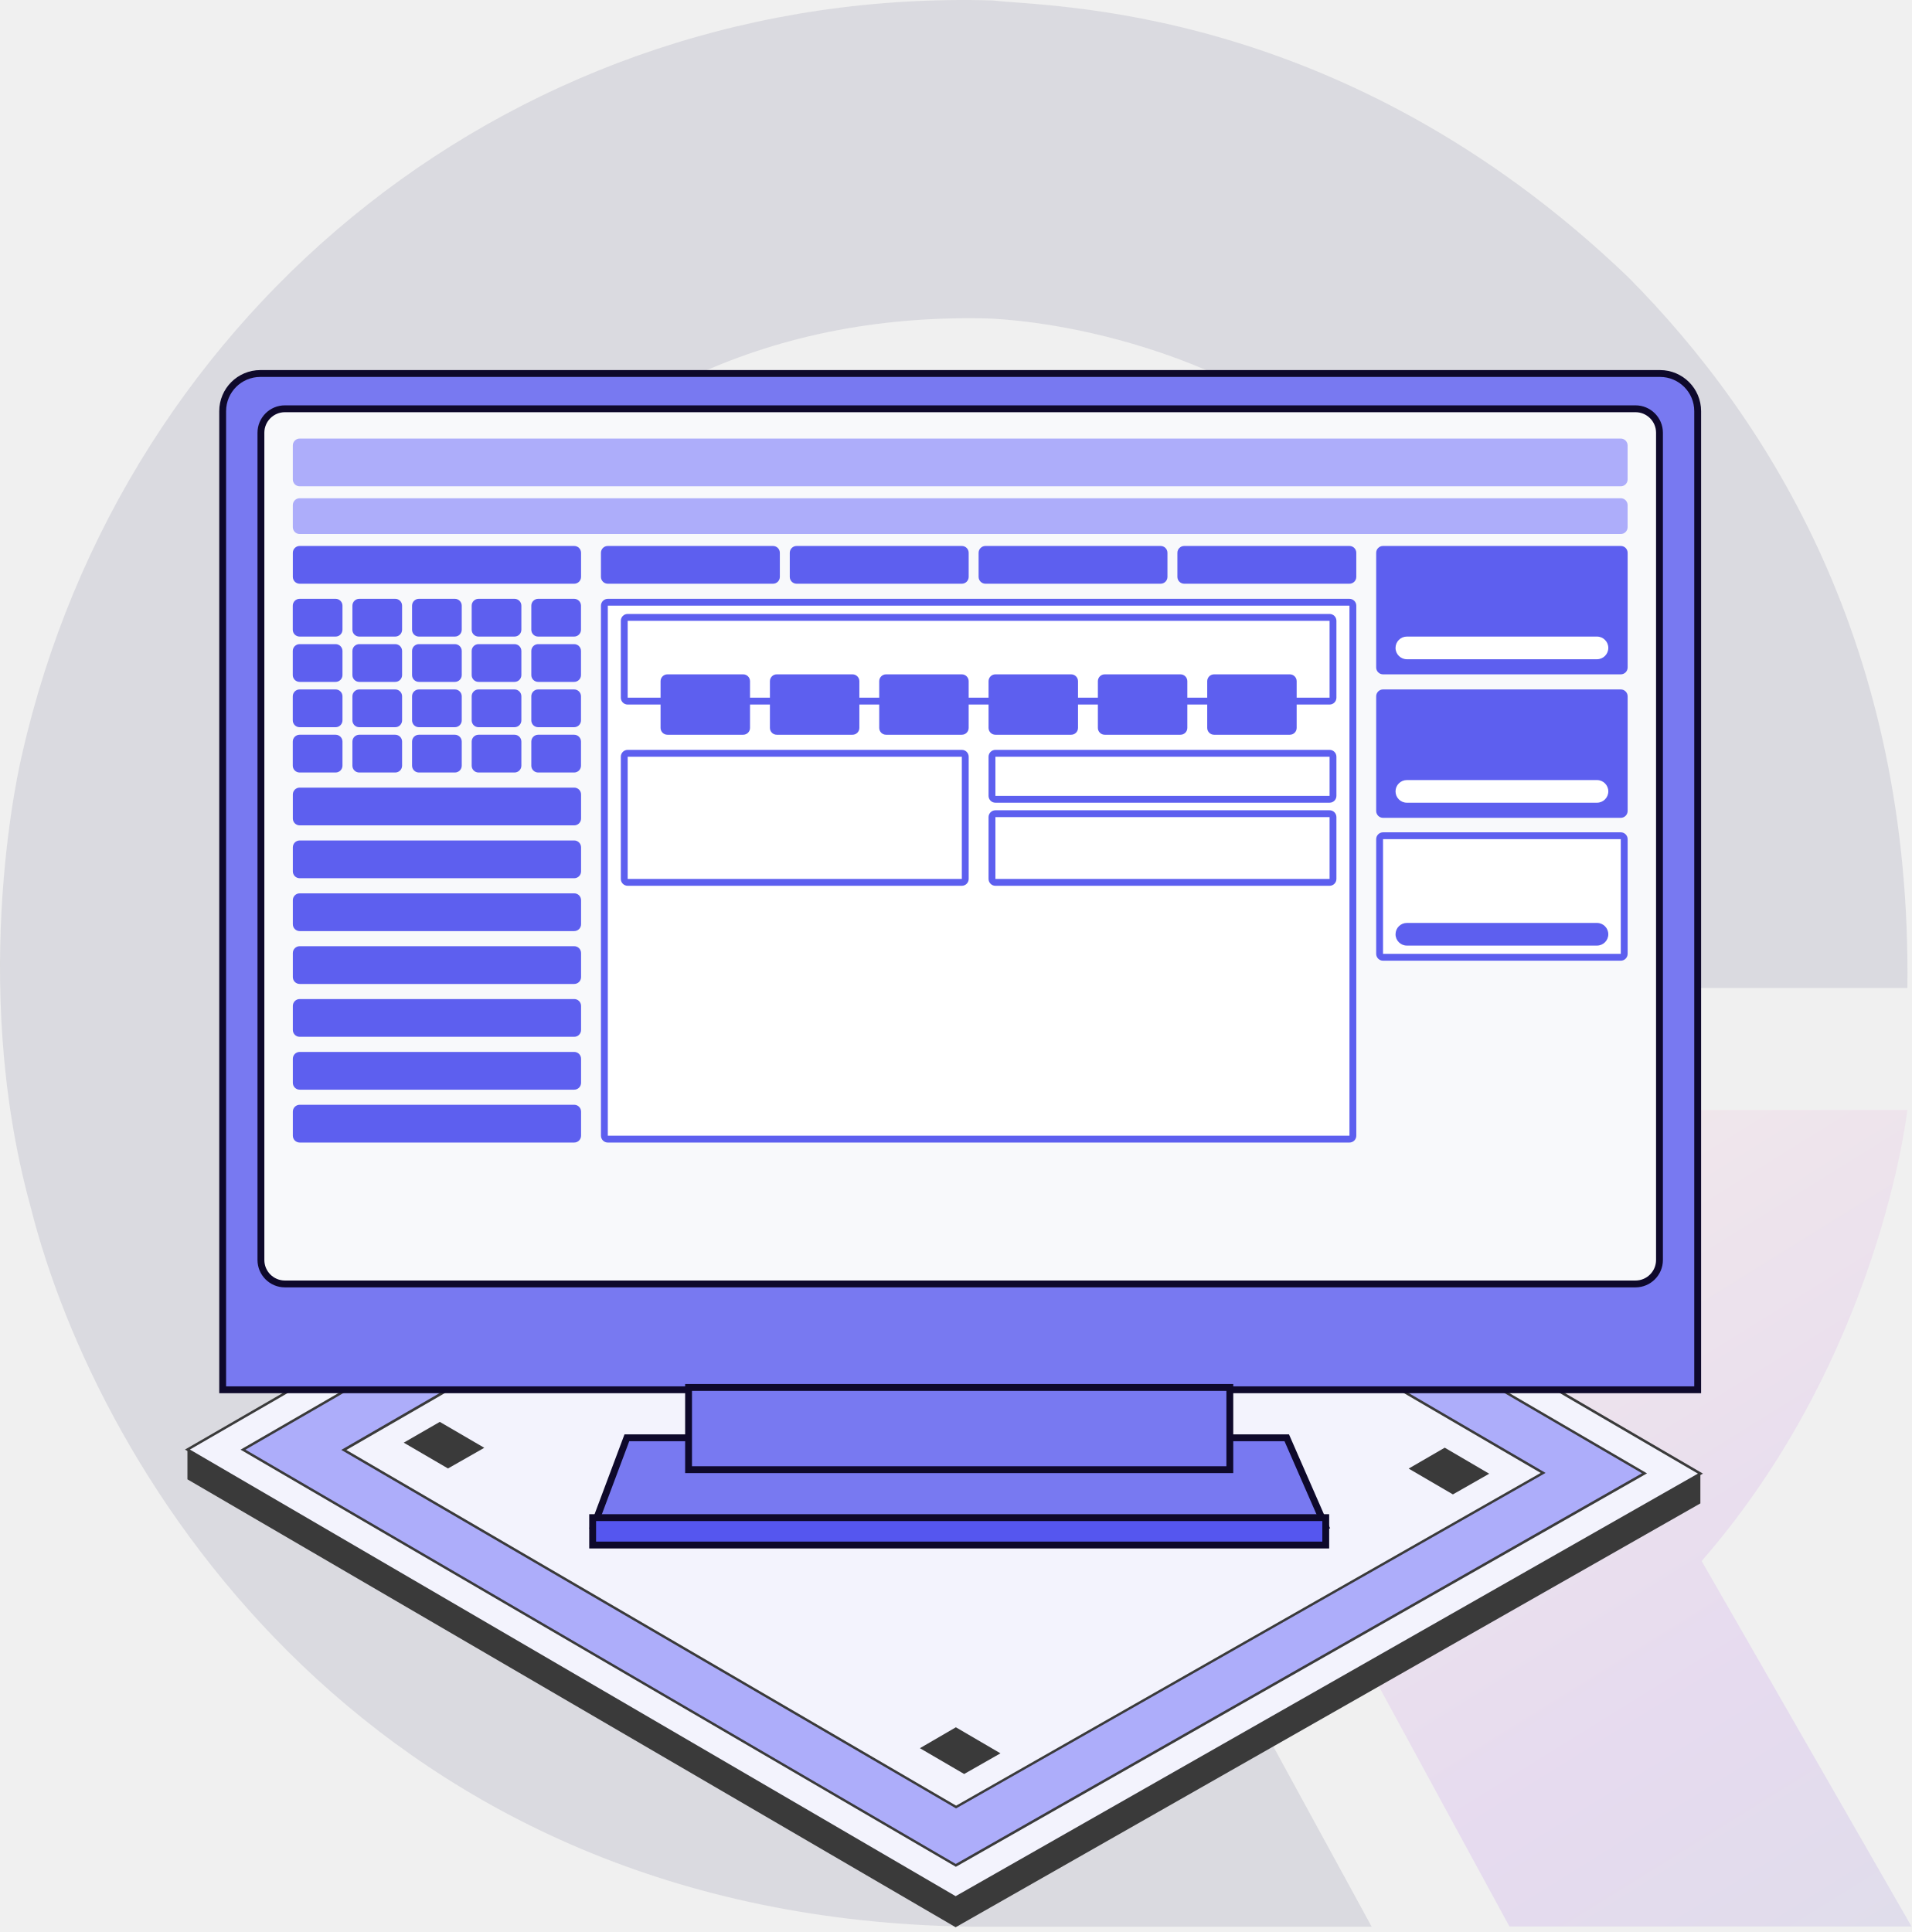
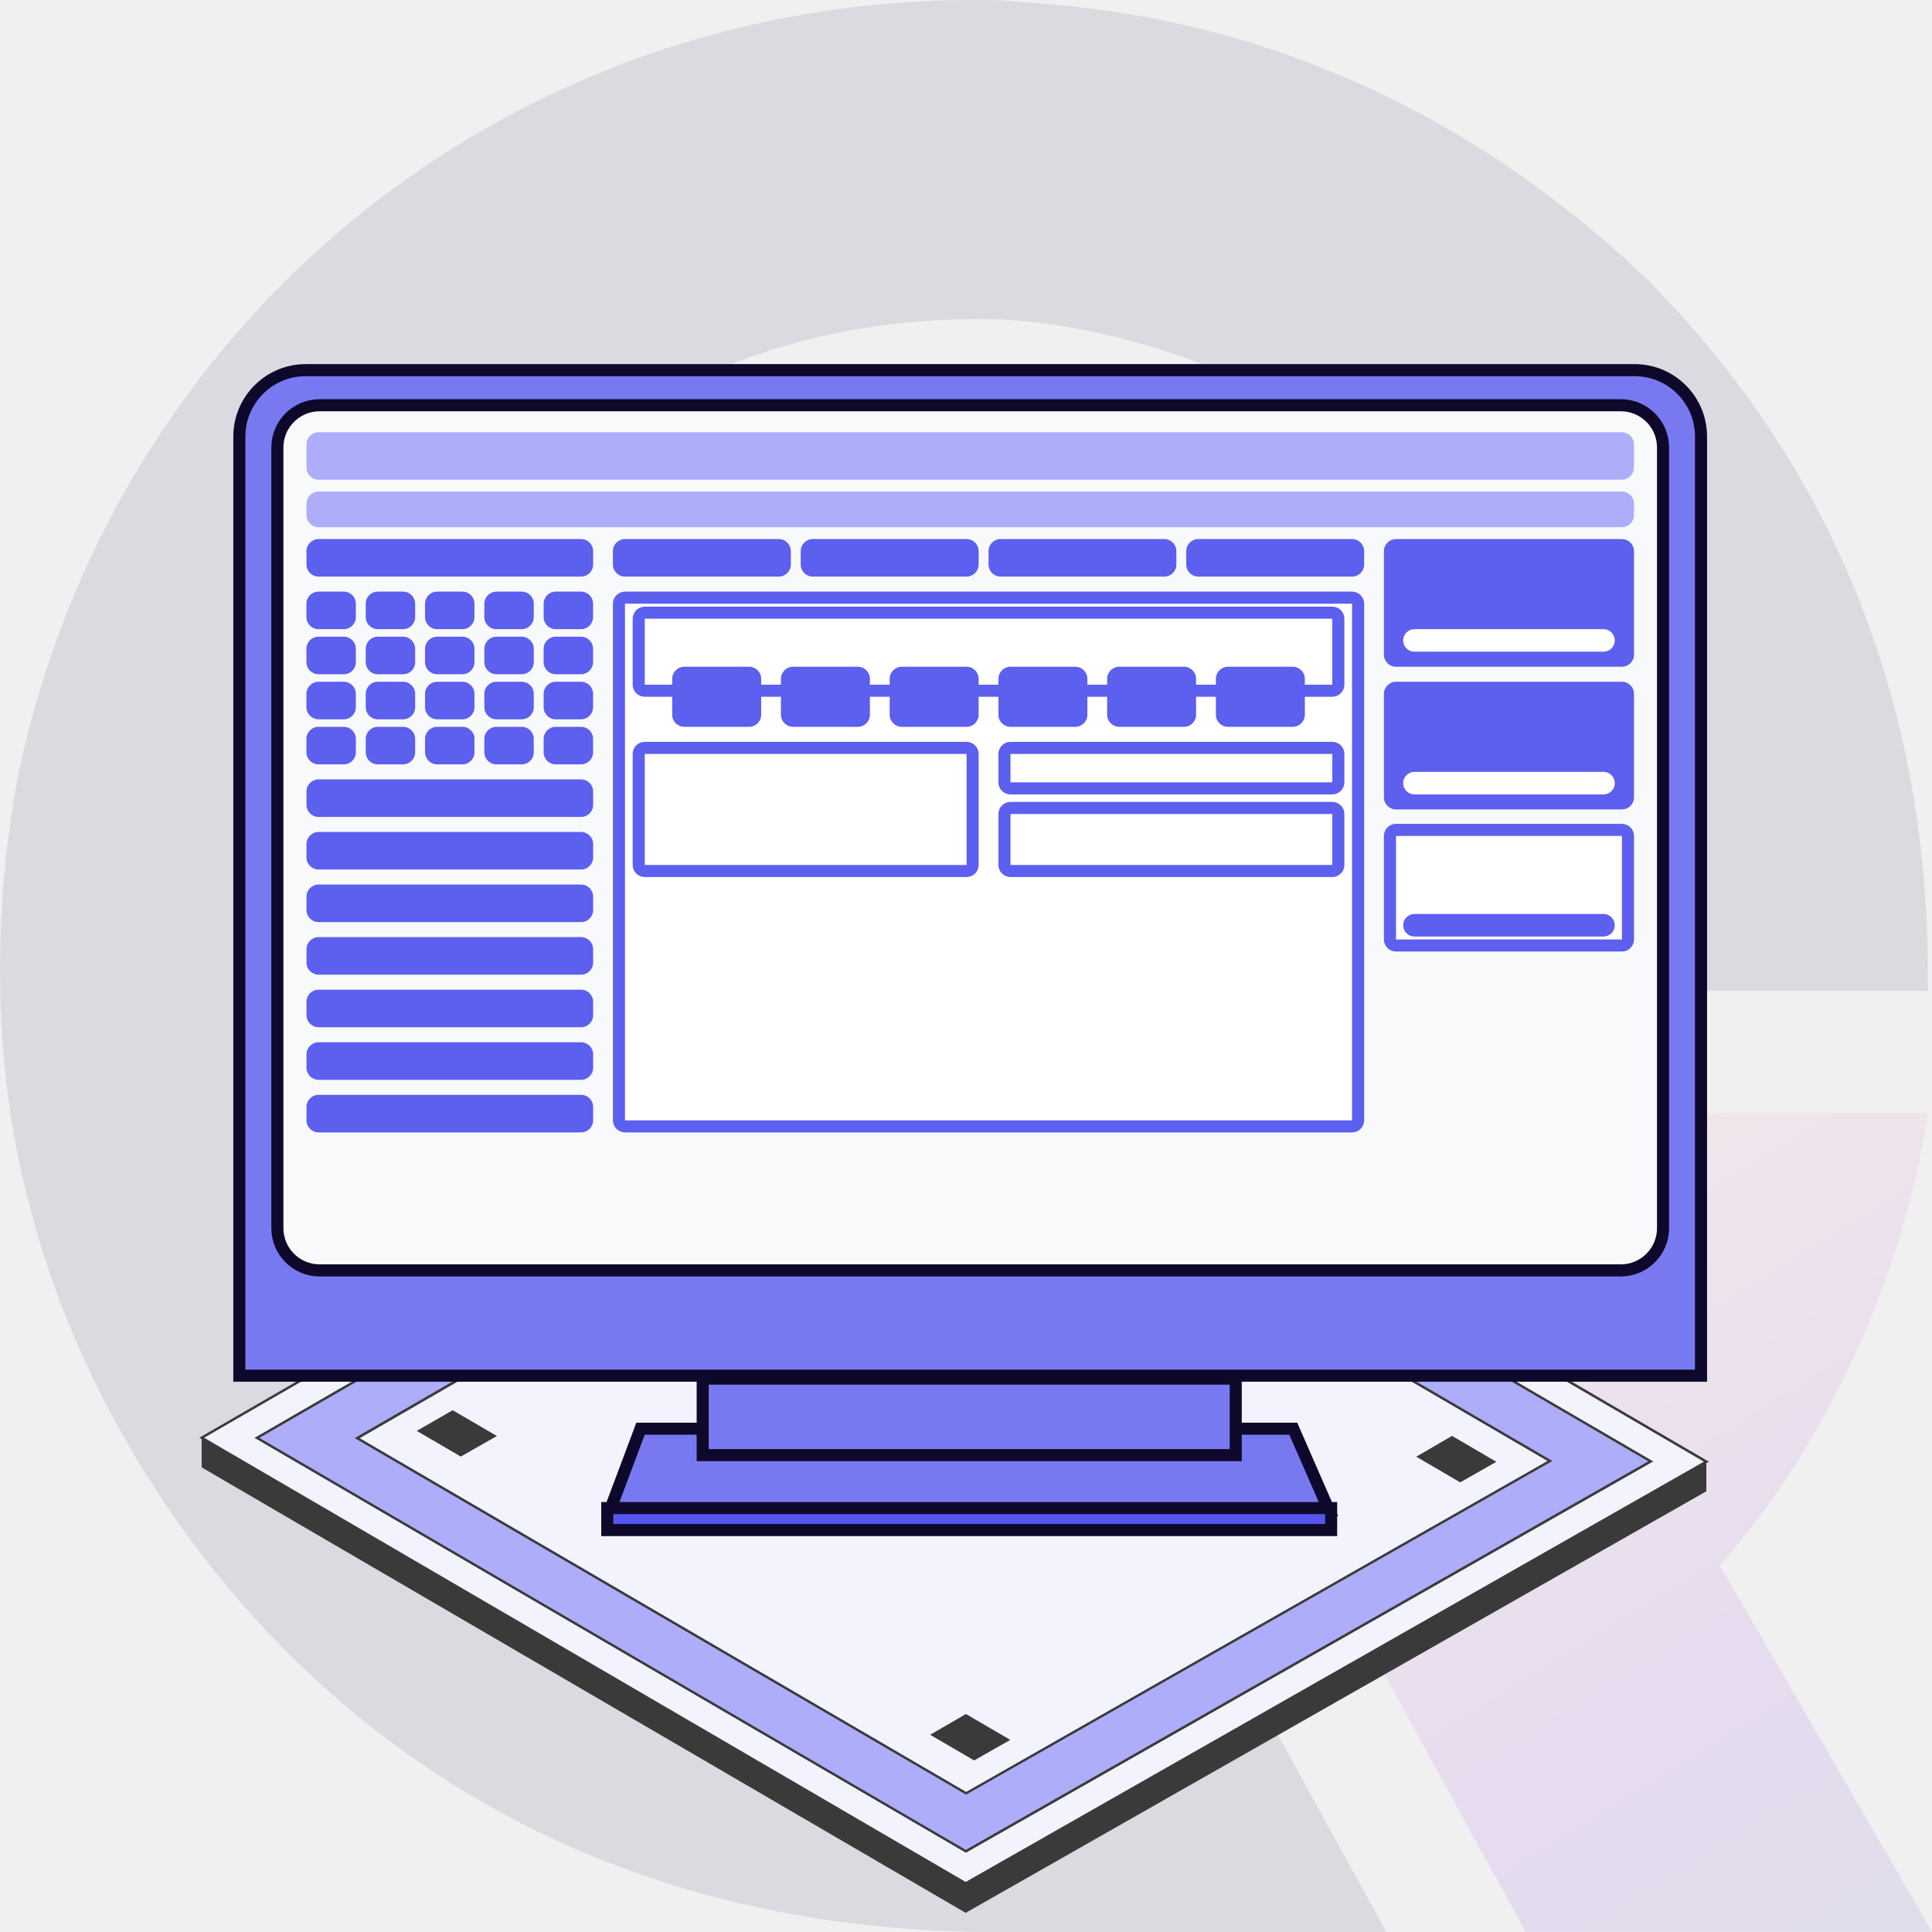
- <svg xmlns="http://www.w3.org/2000/svg" width="279" height="282" viewBox="0 0 279 282" fill="none">
+ <svg xmlns="http://www.w3.org/2000/svg" width="160" height="160" viewBox="0 0 160 160" fill="none">
  <g opacity="0.1">
-     <path d="M186.97 219.89L220.307 281.194H279L248.369 227.853C274.47 197.869 278.392 162.01 278.392 162.01H229.477C229.477 162.01 222.351 198.787 186.97 219.89Z" fill="url(#paint0_linear_318_12546)" />
-     <path d="M278.393 144.22H231.992C232.82 104.827 213.403 79.659 197.107 66.713C172.912 46.752 143.718 46.474 143.718 46.474C107.784 45.75 86.213 62.008 73.977 74.202C55.61 92.66 46.247 118.023 47.213 144.109C48.511 185.702 78.645 221.032 117.783 230.609C127.45 232.947 132.615 232.919 135.819 233.253C155.18 233.588 161.091 233.643 174.238 233.643L200.201 281.222C200.201 281.222 154.876 281.222 141.729 281.222C54.477 280.108 14.373 215.631 4.457 176.125C-4.768 142.606 3.187 110.255 3.187 110.255C18.019 44.636 75.911 -1.968 144.933 0.064C152.667 1.066 195.892 0.342 237.709 40.516C258.424 61.424 279.029 94.554 278.393 144.22Z" fill="#19194D" />
+     <path d="M107.223 125.106L126.341 159.984H160L142.434 129.636C157.402 112.577 159.652 92.175 159.652 92.175H131.6C131.6 92.175 127.513 113.099 107.223 125.106Z" fill="url(#paint0_linear_318_12546)" />
+     <path d="M159.652 82.054H133.042C133.517 59.641 122.382 45.322 113.037 37.956C99.161 26.599 82.419 26.441 82.419 26.441C61.812 26.029 49.441 35.279 42.424 42.217C31.891 52.719 26.521 67.149 27.076 81.99C27.82 105.655 45.101 125.755 67.546 131.204C73.089 132.534 76.051 132.518 77.889 132.708C88.992 132.899 92.382 132.93 99.921 132.93L114.811 160C114.811 160 88.818 160 81.278 160C31.241 159.366 8.243 122.682 2.556 100.206C-2.734 81.135 1.828 62.729 1.828 62.729C10.333 25.395 43.533 -1.12 83.116 0.036C87.551 0.607 112.34 0.195 136.321 23.051C148.2 34.947 160.016 53.796 159.652 82.054Z" fill="#19194D" />
  </g>
-   <path d="M27.358 215.928L139.481 281.305L248.179 219.44V215.093L135.255 153.568L27.358 211.581V215.928Z" fill="#3A3A3A" />
-   <path d="M27.358 211.581L139.481 276.975L248.179 215.093L135.255 149.221L27.358 211.581Z" fill="#F3F3FD" />
-   <path d="M139.481 277.179L139.395 277.128L27 211.581L135.272 149.017L135.358 149.068L248.554 215.093L248.281 215.246L139.481 277.179ZM27.716 211.581L139.481 276.77L247.821 215.093L135.255 149.443L27.716 211.581Z" fill="#3A3A3A" />
-   <path d="M205.602 214.359L212.06 218.127L217.358 215.109L210.867 211.308L205.602 214.359Z" fill="#3A3A3A" />
-   <path d="M130.264 169.763L136.721 173.531L142.036 170.513L135.528 166.729L130.264 169.763Z" fill="#3A3A3A" />
-   <path d="M134.267 255.171L140.724 258.938L146.023 255.921L139.515 252.119L134.267 255.171Z" fill="#3A3A3A" />
-   <path d="M58.928 210.575L65.385 214.342L70.684 211.325L64.192 207.541L58.928 210.575Z" fill="#3A3A3A" />
-   <path d="M35.468 211.598L139.515 272.27L240.035 215.041L135.255 153.926L35.468 211.598ZM139.549 263.746L50.171 211.615L135.221 162.467L225.23 214.956L139.549 263.729V263.746Z" fill="#ADADFA" />
-   <path d="M139.498 272.474L139.412 272.423L35.11 211.598L135.255 153.739L135.341 153.79L240.393 215.058L240.12 215.212L139.498 272.491V272.474ZM35.825 211.598L139.498 272.065L239.66 215.041L135.238 154.148L35.825 211.598ZM139.549 263.967L139.464 263.916L49.813 211.632L135.238 162.279L135.323 162.33L225.587 214.99L225.315 215.143L139.532 263.967H139.549ZM50.529 211.632L139.549 263.558L224.872 214.99L135.238 162.705L50.546 211.649L50.529 211.632Z" fill="#3A3A3A" />
-   <path d="M38 54.517H242.286C245.324 54.517 247.786 56.979 247.786 60.017V202.857H32.5V60.017C32.5 56.979 34.962 54.517 38 54.517Z" fill="#7879F1" stroke="#0E092B" />
-   <path d="M41.583 59.666H238.711C240.644 59.666 242.211 61.233 242.211 63.166V183.908C242.211 185.841 240.644 187.408 238.711 187.408H41.583C39.65 187.408 38.083 185.841 38.083 183.908V63.166C38.083 61.233 39.65 59.666 41.583 59.666Z" fill="#F8F9FB" stroke="#0E092B" />
-   <path d="M88.713 87.907H196.961C197.237 87.907 197.461 88.131 197.461 88.407V165.769C197.461 166.045 197.237 166.269 196.961 166.269H88.713C88.437 166.269 88.213 166.045 88.213 165.769V88.407C88.213 88.131 88.437 87.907 88.713 87.907Z" fill="white" stroke="#5D5FEF" />
-   <path d="M91.613 109.952H140.385C140.661 109.952 140.885 110.176 140.885 110.452V128.292C140.885 128.568 140.661 128.792 140.385 128.792H91.613C91.337 128.792 91.113 128.568 91.113 128.292V110.452C91.113 110.176 91.337 109.952 91.613 109.952Z" stroke="#5D5FEF" />
-   <path d="M145.286 109.952H194.058C194.335 109.952 194.558 110.176 194.558 110.452V116.167C194.558 116.444 194.335 116.667 194.058 116.667H145.286C145.01 116.667 144.786 116.444 144.786 116.167V110.452C144.786 110.176 145.01 109.952 145.286 109.952Z" stroke="#5D5FEF" />
-   <path d="M145.286 118.769H194.058C194.335 118.769 194.558 118.993 194.558 119.269V128.292C194.558 128.568 194.335 128.792 194.058 128.792H145.286C145.01 128.792 144.786 128.568 144.786 128.292V119.269C144.786 118.993 145.01 118.769 145.286 118.769Z" stroke="#5D5FEF" />
-   <path d="M91.613 90.112H194.058C194.334 90.112 194.558 90.335 194.558 90.612V101.839C194.558 102.115 194.334 102.339 194.058 102.339H91.613C91.337 102.339 91.113 102.115 91.113 101.839V90.612C91.113 90.335 91.337 90.112 91.613 90.112Z" stroke="#5D5FEF" />
-   <path d="M108.47 98.429H97.414C96.862 98.429 96.414 98.877 96.414 99.429V106.247C96.414 106.799 96.862 107.247 97.414 107.247H108.47C109.022 107.247 109.47 106.799 109.47 106.247V99.429C109.47 98.877 109.022 98.429 108.47 98.429Z" fill="#5D5FEF" />
-   <path d="M124.429 98.429H113.373C112.821 98.429 112.373 98.877 112.373 99.429V106.247C112.373 106.799 112.821 107.247 113.373 107.247H124.429C124.981 107.247 125.429 106.799 125.429 106.247V99.429C125.429 98.877 124.981 98.429 124.429 98.429Z" fill="#5D5FEF" />
-   <path d="M140.383 98.429H129.327C128.775 98.429 128.327 98.877 128.327 99.429V106.247C128.327 106.799 128.775 107.247 129.327 107.247H140.383C140.935 107.247 141.383 106.799 141.383 106.247V99.429C141.383 98.877 140.935 98.429 140.383 98.429Z" fill="#5D5FEF" />
-   <path d="M156.342 98.429H145.286C144.734 98.429 144.286 98.877 144.286 99.429V106.247C144.286 106.799 144.734 107.247 145.286 107.247H156.342C156.894 107.247 157.342 106.799 157.342 106.247V99.429C157.342 98.877 156.894 98.429 156.342 98.429Z" fill="#5D5FEF" />
-   <path d="M172.297 98.429H161.241C160.689 98.429 160.241 98.877 160.241 99.429V106.247C160.241 106.799 160.689 107.247 161.241 107.247H172.297C172.849 107.247 173.297 106.799 173.297 106.247V99.429C173.297 98.877 172.849 98.429 172.297 98.429Z" fill="#5D5FEF" />
-   <path d="M188.256 98.429H177.2C176.648 98.429 176.2 98.877 176.2 99.429V106.247C176.2 106.799 176.648 107.247 177.2 107.247H188.256C188.808 107.247 189.256 106.799 189.256 106.247V99.429C189.256 98.877 188.808 98.429 188.256 98.429Z" fill="#5D5FEF" />
-   <path d="M112.822 79.69H88.711C88.158 79.69 87.711 80.138 87.711 80.69V84.202C87.711 84.754 88.158 85.202 88.711 85.202H112.822C113.374 85.202 113.822 84.754 113.822 84.202V80.69C113.822 80.138 113.374 79.69 112.822 79.69Z" fill="#5D5FEF" />
-   <path d="M140.384 79.69H116.272C115.72 79.69 115.272 80.138 115.272 80.69V84.202C115.272 84.754 115.72 85.202 116.272 85.202H140.384C140.936 85.202 141.384 84.754 141.384 84.202V80.69C141.384 80.138 140.936 79.69 140.384 79.69Z" fill="#5D5FEF" />
-   <path d="M169.396 79.69H143.834C143.282 79.69 142.834 80.138 142.834 80.69V84.202C142.834 84.754 143.282 85.202 143.834 85.202H169.396C169.949 85.202 170.396 84.754 170.396 84.202V80.69C170.396 80.138 169.949 79.69 169.396 79.69Z" fill="#5D5FEF" />
-   <path d="M196.959 79.69H172.847C172.295 79.69 171.847 80.138 171.847 80.69V84.202C171.847 84.754 172.295 85.202 172.847 85.202H196.959C197.511 85.202 197.959 84.754 197.959 84.202V80.69C197.959 80.138 197.511 79.69 196.959 79.69Z" fill="#5D5FEF" />
-   <path d="M83.809 79.69H43.741C43.189 79.69 42.741 80.138 42.741 80.69V84.202C42.741 84.754 43.189 85.202 43.741 85.202H83.809C84.361 85.202 84.809 84.754 84.809 84.202V80.69C84.809 80.138 84.361 79.69 83.809 79.69Z" fill="#5D5FEF" />
-   <path d="M83.81 114.962H43.742C43.189 114.962 42.742 115.41 42.742 115.962V119.473C42.742 120.025 43.189 120.473 43.742 120.473H83.81C84.362 120.473 84.81 120.025 84.81 119.473V115.962C84.81 115.41 84.362 114.962 83.81 114.962Z" fill="#5D5FEF" />
-   <path d="M83.81 138.109H43.742C43.189 138.109 42.742 138.557 42.742 139.109V142.621C42.742 143.173 43.189 143.621 43.742 143.621H83.81C84.362 143.621 84.81 143.173 84.81 142.621V139.109C84.81 138.557 84.362 138.109 83.81 138.109Z" fill="#5D5FEF" />
-   <path d="M83.81 122.678H43.742C43.189 122.678 42.742 123.126 42.742 123.678V127.189C42.742 127.742 43.189 128.189 43.742 128.189H83.81C84.362 128.189 84.81 127.741 84.81 127.189V123.678C84.81 123.126 84.362 122.678 83.81 122.678Z" fill="#5D5FEF" />
-   <path d="M83.81 145.825H43.742C43.189 145.825 42.742 146.273 42.742 146.825V150.336C42.742 150.889 43.189 151.336 43.742 151.336H83.81C84.362 151.336 84.81 150.889 84.81 150.336V146.825C84.81 146.273 84.362 145.825 83.81 145.825Z" fill="#5D5FEF" />
-   <path d="M83.81 130.394H43.742C43.189 130.394 42.742 130.842 42.742 131.394V134.906C42.742 135.458 43.189 135.906 43.742 135.906H83.81C84.362 135.906 84.81 135.458 84.81 134.906V131.394C84.81 130.842 84.362 130.394 83.81 130.394Z" fill="#5D5FEF" />
-   <path d="M83.81 153.541H43.742C43.189 153.541 42.742 153.989 42.742 154.541V158.052C42.742 158.605 43.189 159.052 43.742 159.052H83.81C84.362 159.052 84.81 158.605 84.81 158.052V154.541C84.81 153.989 84.362 153.541 83.81 153.541Z" fill="#5D5FEF" />
-   <path d="M83.81 161.257H43.742C43.189 161.257 42.742 161.705 42.742 162.257V165.768C42.742 166.32 43.189 166.768 43.742 166.768H83.81C84.362 166.768 84.81 166.32 84.81 165.768V162.257C84.81 161.705 84.362 161.257 83.81 161.257Z" fill="#5D5FEF" />
-   <path d="M48.986 87.406H43.732C43.18 87.406 42.732 87.853 42.732 88.406V91.917C42.732 92.469 43.18 92.917 43.732 92.917H48.986C49.538 92.917 49.986 92.469 49.986 91.917V88.406C49.986 87.853 49.538 87.406 48.986 87.406Z" fill="#5D5FEF" />
-   <path d="M57.688 87.406H52.435C51.883 87.406 51.435 87.853 51.435 88.406V91.917C51.435 92.469 51.883 92.917 52.435 92.917H57.688C58.24 92.917 58.688 92.469 58.688 91.917V88.406C58.688 87.853 58.24 87.406 57.688 87.406Z" fill="#5D5FEF" />
-   <path d="M66.395 87.406H61.142C60.589 87.406 60.142 87.853 60.142 88.406V91.917C60.142 92.469 60.589 92.917 61.142 92.917H66.395C66.947 92.917 67.395 92.469 67.395 91.917V88.406C67.395 87.853 66.947 87.406 66.395 87.406Z" fill="#5D5FEF" />
-   <path d="M75.097 87.406H69.844C69.292 87.406 68.844 87.853 68.844 88.406V91.917C68.844 92.469 69.292 92.917 69.844 92.917H75.097C75.65 92.917 76.097 92.469 76.097 91.917V88.406C76.097 87.853 75.65 87.406 75.097 87.406Z" fill="#5D5FEF" />
-   <path d="M83.8 87.406H78.547C77.994 87.406 77.547 87.853 77.547 88.406V91.917C77.547 92.469 77.994 92.917 78.547 92.917H83.8C84.352 92.917 84.8 92.469 84.8 91.917V88.406C84.8 87.853 84.352 87.406 83.8 87.406Z" fill="#5D5FEF" />
-   <path d="M48.986 94.019H43.732C43.18 94.019 42.732 94.467 42.732 95.019V98.531C42.732 99.083 43.18 99.531 43.732 99.531H48.986C49.538 99.531 49.986 99.083 49.986 98.531V95.019C49.986 94.467 49.538 94.019 48.986 94.019Z" fill="#5D5FEF" />
-   <path d="M57.688 94.019H52.435C51.883 94.019 51.435 94.467 51.435 95.019V98.531C51.435 99.083 51.883 99.531 52.435 99.531H57.688C58.24 99.531 58.688 99.083 58.688 98.531V95.019C58.688 94.467 58.24 94.019 57.688 94.019Z" fill="#5D5FEF" />
-   <path d="M66.395 94.019H61.142C60.589 94.019 60.142 94.467 60.142 95.019V98.531C60.142 99.083 60.589 99.531 61.142 99.531H66.395C66.947 99.531 67.395 99.083 67.395 98.531V95.019C67.395 94.467 66.947 94.019 66.395 94.019Z" fill="#5D5FEF" />
-   <path d="M75.097 94.019H69.844C69.292 94.019 68.844 94.467 68.844 95.019V98.531C68.844 99.083 69.292 99.531 69.844 99.531H75.097C75.65 99.531 76.097 99.083 76.097 98.531V95.019C76.097 94.467 75.65 94.019 75.097 94.019Z" fill="#5D5FEF" />
-   <path d="M83.8 94.019H78.547C77.994 94.019 77.547 94.467 77.547 95.019V98.531C77.547 99.083 77.994 99.531 78.547 99.531H83.8C84.352 99.531 84.8 99.083 84.8 98.531V95.019C84.8 94.467 84.352 94.019 83.8 94.019Z" fill="#5D5FEF" />
-   <path d="M48.986 100.633H43.732C43.18 100.633 42.732 101.081 42.732 101.633V105.145C42.732 105.697 43.18 106.145 43.732 106.145H48.986C49.538 106.145 49.986 105.697 49.986 105.145V101.633C49.986 101.081 49.538 100.633 48.986 100.633Z" fill="#5D5FEF" />
-   <path d="M57.688 100.633H52.435C51.883 100.633 51.435 101.081 51.435 101.633V105.145C51.435 105.697 51.883 106.145 52.435 106.145H57.688C58.24 106.145 58.688 105.697 58.688 105.145V101.633C58.688 101.081 58.24 100.633 57.688 100.633Z" fill="#5D5FEF" />
-   <path d="M66.395 100.633H61.142C60.589 100.633 60.142 101.081 60.142 101.633V105.145C60.142 105.697 60.589 106.145 61.142 106.145H66.395C66.947 106.145 67.395 105.697 67.395 105.145V101.633C67.395 101.081 66.947 100.633 66.395 100.633Z" fill="#5D5FEF" />
-   <path d="M75.097 100.633H69.844C69.292 100.633 68.844 101.081 68.844 101.633V105.145C68.844 105.697 69.292 106.145 69.844 106.145H75.097C75.65 106.145 76.097 105.697 76.097 105.145V101.633C76.097 101.081 75.65 100.633 75.097 100.633Z" fill="#5D5FEF" />
-   <path d="M83.8 100.633H78.547C77.994 100.633 77.547 101.081 77.547 101.633V105.145C77.547 105.697 77.994 106.145 78.547 106.145H83.8C84.352 106.145 84.8 105.697 84.8 105.145V101.633C84.8 101.081 84.352 100.633 83.8 100.633Z" fill="#5D5FEF" />
-   <path d="M48.986 107.246H43.732C43.18 107.246 42.732 107.694 42.732 108.246V111.758C42.732 112.31 43.18 112.758 43.732 112.758H48.986C49.538 112.758 49.986 112.31 49.986 111.758V108.246C49.986 107.694 49.538 107.246 48.986 107.246Z" fill="#5D5FEF" />
-   <path d="M57.688 107.246H52.435C51.883 107.246 51.435 107.694 51.435 108.246V111.758C51.435 112.31 51.883 112.758 52.435 112.758H57.688C58.24 112.758 58.688 112.31 58.688 111.758V108.246C58.688 107.694 58.24 107.246 57.688 107.246Z" fill="#5D5FEF" />
-   <path d="M66.395 107.246H61.142C60.589 107.246 60.142 107.694 60.142 108.246V111.758C60.142 112.31 60.589 112.758 61.142 112.758H66.395C66.947 112.758 67.395 112.31 67.395 111.758V108.246C67.395 107.694 66.947 107.246 66.395 107.246Z" fill="#5D5FEF" />
-   <path d="M75.097 107.246H69.844C69.292 107.246 68.844 107.694 68.844 108.246V111.758C68.844 112.31 69.292 112.758 69.844 112.758H75.097C75.65 112.758 76.097 112.31 76.097 111.758V108.246C76.097 107.694 75.65 107.246 75.097 107.246Z" fill="#5D5FEF" />
-   <path d="M83.8 107.246H78.547C77.994 107.246 77.547 107.694 77.547 108.246V111.758C77.547 112.31 77.994 112.758 78.547 112.758H83.8C84.352 112.758 84.8 112.31 84.8 111.758V108.246C84.8 107.694 84.352 107.246 83.8 107.246Z" fill="#5D5FEF" />
-   <path d="M236.562 79.69H201.862C201.31 79.69 200.862 80.138 200.862 80.69V97.429C200.862 97.981 201.31 98.429 201.862 98.429H236.562C237.114 98.429 237.562 97.981 237.562 97.429V80.69C237.562 80.138 237.114 79.69 236.562 79.69Z" fill="#5D5FEF" />
-   <path d="M233.087 92.917H205.34C204.427 92.917 203.687 93.657 203.687 94.57C203.687 95.483 204.427 96.224 205.34 96.224H233.087C234 96.224 234.741 95.483 234.741 94.57C234.741 93.657 234 92.917 233.087 92.917Z" fill="white" />
-   <path d="M236.562 100.633H201.862C201.31 100.633 200.862 101.081 200.862 101.633V118.372C200.862 118.924 201.31 119.372 201.862 119.372H236.562C237.114 119.372 237.562 118.924 237.562 118.372V101.633C237.562 101.081 237.114 100.633 236.562 100.633Z" fill="#5D5FEF" />
-   <path d="M233.087 113.86H205.34C204.427 113.86 203.687 114.6 203.687 115.513C203.687 116.427 204.427 117.167 205.34 117.167H233.087C234 117.167 234.741 116.427 234.741 115.513C234.741 114.6 234 113.86 233.087 113.86Z" fill="white" />
-   <path d="M201.862 121.988H236.562C236.838 121.988 237.062 122.211 237.062 122.488V139.226C237.062 139.502 236.838 139.726 236.562 139.726H201.862C201.586 139.726 201.362 139.502 201.362 139.226V122.488C201.362 122.211 201.586 121.988 201.862 121.988Z" fill="white" stroke="#5D5FEF" />
-   <path d="M233.087 134.714H205.34C204.427 134.714 203.687 135.455 203.687 136.368C203.687 137.281 204.427 138.021 205.34 138.021H233.087C234 138.021 234.741 137.281 234.741 136.368C234.741 135.455 234 134.714 233.087 134.714Z" fill="#5D5FEF" />
-   <path d="M236.558 72.724H43.739C43.187 72.724 42.739 73.172 42.739 73.724V76.948C42.739 77.501 43.187 77.948 43.739 77.948H236.558C237.11 77.948 237.558 77.501 237.558 76.948V73.724C237.558 73.172 237.11 72.724 236.558 72.724Z" fill="#ADADFA" />
-   <path d="M236.558 64.017H43.739C43.186 64.017 42.739 64.464 42.739 65.017V69.983C42.739 70.535 43.186 70.983 43.739 70.983H236.558C237.11 70.983 237.558 70.535 237.558 69.983V65.017C237.558 64.464 237.11 64.017 236.558 64.017Z" fill="#ADADFA" />
-   <path d="M86.722 222.597L91.496 209.865H187.808L193.379 222.597H86.722Z" fill="#7879F1" stroke="#0E092B" />
-   <rect x="100.5" y="202.517" width="79" height="12" fill="#7879F1" stroke="#0E092B" />
-   <rect x="86.5" y="221.517" width="107" height="4" fill="#5556EF" stroke="#0E092B" />
+   <path d="M16.701 121.521L79.973 158.414L141.312 123.503V121.05L77.588 86.332L16.701 119.068V121.521Z" fill="#3A3A3A" />
+   <path d="M16.701 119.068L79.973 155.97L141.312 121.05L77.588 83.878L16.701 119.068Z" fill="#F3F3FD" />
+   <path d="M79.973 156.086L79.925 156.057L16.5 119.068L77.598 83.763L77.646 83.792L141.523 121.05L141.369 121.137L79.973 156.086ZM16.903 119.068L79.973 155.855L141.11 121.05L77.588 84.004L16.903 119.068Z" fill="#3A3A3A" />
+   <path d="M117.286 120.636L120.929 122.762L123.919 121.06L120.256 118.914L117.286 120.636Z" fill="#3A3A3A" />
+   <path d="M74.772 95.47L78.415 97.596L81.415 95.894L77.742 93.758L74.772 95.47Z" fill="#3A3A3A" />
+   <path d="M77.031 143.667L80.675 145.793L83.665 144.09L79.992 141.945L77.031 143.667Z" fill="#3A3A3A" />
+   <path d="M34.517 118.501L38.16 120.627L41.15 118.924L37.487 116.788L34.517 118.501Z" fill="#3A3A3A" />
+   <path d="M21.278 119.078L79.992 153.315L136.716 121.021L77.588 86.533L21.278 119.078ZM80.011 148.505L29.575 119.087L77.569 91.353L128.361 120.973L80.011 148.496V148.505Z" fill="#ADADFA" />
+   <path d="M79.982 153.431L79.934 153.402L21.076 119.078L77.588 86.428L77.636 86.457L136.918 121.031L136.764 121.117L79.982 153.44V153.431ZM21.48 119.078L79.982 153.2L136.504 121.021L77.579 86.659L21.48 119.078ZM80.011 148.63L79.963 148.602L29.373 119.097L77.579 91.247L77.627 91.276L128.563 120.992L128.409 121.079L80.001 148.63H80.011ZM29.777 119.097L80.011 148.399L128.159 120.992L77.579 91.488L29.786 119.107L29.777 119.097Z" fill="#3A3A3A" />
+   <path d="M25.321 30.654H135.372C138.41 30.654 140.872 33.117 140.872 36.154V113.928H19.821V36.154C19.821 33.117 22.284 30.654 25.321 30.654Z" fill="#7879F1" stroke="#0E092B" />
+   <path d="M26.471 33.56H134.226C136.159 33.56 137.726 35.127 137.726 37.06V101.71C137.726 103.643 136.159 105.21 134.226 105.21H26.471C24.538 105.21 22.971 103.643 22.971 101.71V37.06C22.971 35.127 24.538 33.56 26.471 33.56Z" fill="#F8F9FB" stroke="#0E092B" />
+   <path d="M51.76 49.496H111.973C112.25 49.496 112.473 49.72 112.473 49.996V92.781C112.473 93.057 112.25 93.281 111.973 93.281H51.76C51.484 93.281 51.26 93.057 51.26 92.781V49.996C51.26 49.72 51.484 49.496 51.76 49.496Z" fill="white" stroke="#5D5FEF" />
+   <path d="M53.396 61.937H80.047C80.323 61.937 80.547 62.16 80.547 62.437V71.633C80.547 71.909 80.323 72.133 80.047 72.133H53.396C53.12 72.133 52.896 71.909 52.896 71.633V62.437C52.896 62.16 53.12 61.937 53.396 61.937Z" stroke="#5D5FEF" />
+   <path d="M83.684 61.937H110.335C110.611 61.937 110.835 62.16 110.835 62.437V64.79C110.835 65.067 110.611 65.29 110.335 65.29H83.684C83.408 65.29 83.184 65.067 83.184 64.79V62.437C83.184 62.16 83.408 61.937 83.684 61.937Z" stroke="#5D5FEF" />
+   <path d="M83.684 66.912H110.335C110.611 66.912 110.835 67.136 110.835 67.412V71.632C110.835 71.908 110.611 72.132 110.335 72.132H83.684C83.408 72.132 83.184 71.908 83.184 71.632V67.412C83.184 67.136 83.408 66.912 83.684 66.912Z" stroke="#5D5FEF" />
+   <path d="M53.396 50.74H110.335C110.611 50.74 110.835 50.964 110.835 51.24V56.704C110.835 56.98 110.611 57.204 110.335 57.204H53.396C53.12 57.204 52.896 56.98 52.896 56.704V51.24C52.896 50.964 53.12 50.74 53.396 50.74Z" stroke="#5D5FEF" />
+   <path d="M62.038 55.216H56.67C56.118 55.216 55.67 55.664 55.67 56.216V59.192C55.67 59.745 56.118 60.192 56.67 60.192H62.038C62.59 60.192 63.038 59.745 63.038 59.192V56.216C63.038 55.664 62.59 55.216 62.038 55.216Z" fill="#5D5FEF" />
+   <path d="M71.043 55.216H65.675C65.123 55.216 64.675 55.664 64.675 56.216V59.192C64.675 59.745 65.123 60.192 65.675 60.192H71.043C71.595 60.192 72.043 59.745 72.043 59.192V56.216C72.043 55.664 71.595 55.216 71.043 55.216Z" fill="#5D5FEF" />
+   <path d="M80.046 55.216H74.679C74.126 55.216 73.679 55.664 73.679 56.216V59.192C73.679 59.745 74.126 60.192 74.679 60.192H80.046C80.598 60.192 81.046 59.745 81.046 59.192V56.216C81.046 55.664 80.598 55.216 80.046 55.216Z" fill="#5D5FEF" />
+   <path d="M89.052 55.216H83.684C83.132 55.216 82.684 55.664 82.684 56.216V59.192C82.684 59.745 83.132 60.192 83.684 60.192H89.052C89.604 60.192 90.052 59.745 90.052 59.192V56.216C90.052 55.664 89.604 55.216 89.052 55.216Z" fill="#5D5FEF" />
+   <path d="M98.055 55.216H92.688C92.135 55.216 91.688 55.664 91.688 56.216V59.192C91.688 59.745 92.135 60.192 92.688 60.192H98.055C98.607 60.192 99.055 59.745 99.055 59.192V56.216C99.055 55.664 98.607 55.216 98.055 55.216Z" fill="#5D5FEF" />
+   <path d="M107.061 55.216H101.694C101.141 55.216 100.694 55.664 100.694 56.216V59.192C100.694 59.745 101.141 60.192 101.694 60.192H107.061C107.613 60.192 108.061 59.745 108.061 59.192V56.216C108.061 55.664 107.613 55.216 107.061 55.216Z" fill="#5D5FEF" />
+   <path d="M64.493 44.642H51.758C51.206 44.642 50.758 45.09 50.758 45.642V46.752C50.758 47.304 51.206 47.752 51.758 47.752H64.493C65.046 47.752 65.493 47.304 65.493 46.752V45.642C65.493 45.09 65.046 44.642 64.493 44.642Z" fill="#5D5FEF" />
+   <path d="M80.047 44.642H67.312C66.76 44.642 66.312 45.09 66.312 45.642V46.752C66.312 47.304 66.76 47.752 67.312 47.752H80.047C80.599 47.752 81.047 47.304 81.047 46.752V45.642C81.047 45.09 80.599 44.642 80.047 44.642Z" fill="#5D5FEF" />
+   <path d="M96.419 44.642H82.865C82.313 44.642 81.865 45.09 81.865 45.642V46.752C81.865 47.304 82.313 47.752 82.865 47.752H96.419C96.971 47.752 97.419 47.304 97.419 46.752V45.642C97.419 45.09 96.971 44.642 96.419 44.642Z" fill="#5D5FEF" />
+   <path d="M111.972 44.642H99.237C98.685 44.642 98.237 45.09 98.237 45.642V46.752C98.237 47.304 98.685 47.752 99.237 47.752H111.972C112.525 47.752 112.972 47.304 112.972 46.752V45.642C112.972 45.09 112.525 44.642 111.972 44.642Z" fill="#5D5FEF" />
+   <path d="M48.121 44.642H26.382C25.83 44.642 25.382 45.09 25.382 45.642V46.752C25.382 47.304 25.83 47.752 26.382 47.752H48.121C48.674 47.752 49.121 47.304 49.121 46.752V45.642C49.121 45.09 48.674 44.642 48.121 44.642Z" fill="#5D5FEF" />
+   <path d="M48.122 64.546H26.382C25.83 64.546 25.382 64.994 25.382 65.546V66.656C25.382 67.208 25.83 67.656 26.382 67.656H48.122C48.674 67.656 49.122 67.208 49.122 66.656V65.546C49.122 64.994 48.674 64.546 48.122 64.546Z" fill="#5D5FEF" />
+   <path d="M48.122 77.608H26.382C25.83 77.608 25.382 78.056 25.382 78.608V79.718C25.382 80.27 25.83 80.718 26.382 80.718H48.122C48.674 80.718 49.122 80.27 49.122 79.718V78.608C49.122 78.056 48.674 77.608 48.122 77.608Z" fill="#5D5FEF" />
+   <path d="M48.122 68.9H26.382C25.83 68.9 25.382 69.348 25.382 69.9V71.01C25.382 71.562 25.83 72.01 26.382 72.01H48.122C48.674 72.01 49.122 71.562 49.122 71.01V69.9C49.122 69.348 48.674 68.9 48.122 68.9Z" fill="#5D5FEF" />
+   <path d="M48.122 81.962H26.382C25.83 81.962 25.382 82.41 25.382 82.962V84.072C25.382 84.624 25.83 85.072 26.382 85.072H48.122C48.674 85.072 49.122 84.624 49.122 84.072V82.962C49.122 82.41 48.674 81.962 48.122 81.962Z" fill="#5D5FEF" />
+   <path d="M48.122 73.254H26.382C25.83 73.254 25.382 73.702 25.382 74.254V75.364C25.382 75.917 25.83 76.364 26.382 76.364H48.122C48.674 76.364 49.122 75.917 49.122 75.364V74.254C49.122 73.702 48.674 73.254 48.122 73.254Z" fill="#5D5FEF" />
+   <path d="M48.122 86.316H26.382C25.83 86.316 25.382 86.764 25.382 87.316V88.426C25.382 88.979 25.83 89.426 26.382 89.426H48.122C48.674 89.426 49.122 88.979 49.122 88.426V87.316C49.122 86.764 48.674 86.316 48.122 86.316Z" fill="#5D5FEF" />
+   <path d="M48.122 90.67H26.382C25.83 90.67 25.382 91.118 25.382 91.67V92.78C25.382 93.332 25.83 93.78 26.382 93.78H48.122C48.674 93.78 49.122 93.332 49.122 92.78V91.67C49.122 91.118 48.674 90.67 48.122 90.67Z" fill="#5D5FEF" />
+   <path d="M28.47 48.996H26.377C25.825 48.996 25.377 49.443 25.377 49.996V51.106C25.377 51.658 25.825 52.106 26.377 52.106H28.47C29.023 52.106 29.47 51.658 29.47 51.106V49.996C29.47 49.443 29.023 48.996 28.47 48.996Z" fill="#5D5FEF" />
+   <path d="M33.381 48.996H31.288C30.736 48.996 30.288 49.443 30.288 49.996V51.106C30.288 51.658 30.736 52.106 31.288 52.106H33.381C33.934 52.106 34.381 51.658 34.381 51.106V49.996C34.381 49.443 33.934 48.996 33.381 48.996Z" fill="#5D5FEF" />
+   <path d="M38.294 48.996H36.201C35.649 48.996 35.201 49.443 35.201 49.996V51.106C35.201 51.658 35.649 52.106 36.201 52.106H38.294C38.847 52.106 39.294 51.658 39.294 51.106V49.996C39.294 49.443 38.847 48.996 38.294 48.996Z" fill="#5D5FEF" />
+   <path d="M43.205 48.996H41.112C40.56 48.996 40.112 49.443 40.112 49.996V51.106C40.112 51.658 40.56 52.106 41.112 52.106H43.205C43.758 52.106 44.205 51.658 44.205 51.106V49.996C44.205 49.443 43.758 48.996 43.205 48.996Z" fill="#5D5FEF" />
+   <path d="M48.116 48.996H46.023C45.471 48.996 45.023 49.443 45.023 49.996V51.106C45.023 51.658 45.471 52.106 46.023 52.106H48.116C48.668 52.106 49.116 51.658 49.116 51.106V49.996C49.116 49.443 48.668 48.996 48.116 48.996Z" fill="#5D5FEF" />
+   <path d="M28.47 52.728H26.377C25.825 52.728 25.377 53.176 25.377 53.728V54.838C25.377 55.39 25.825 55.838 26.377 55.838H28.47C29.023 55.838 29.47 55.39 29.47 54.838V53.728C29.47 53.176 29.023 52.728 28.47 52.728Z" fill="#5D5FEF" />
+   <path d="M33.381 52.728H31.288C30.736 52.728 30.288 53.176 30.288 53.728V54.838C30.288 55.39 30.736 55.838 31.288 55.838H33.381C33.934 55.838 34.381 55.39 34.381 54.838V53.728C34.381 53.176 33.934 52.728 33.381 52.728Z" fill="#5D5FEF" />
+   <path d="M38.294 52.728H36.201C35.649 52.728 35.201 53.176 35.201 53.728V54.838C35.201 55.39 35.649 55.838 36.201 55.838H38.294C38.847 55.838 39.294 55.39 39.294 54.838V53.728C39.294 53.176 38.847 52.728 38.294 52.728Z" fill="#5D5FEF" />
+   <path d="M43.205 52.728H41.112C40.56 52.728 40.112 53.176 40.112 53.728V54.838C40.112 55.39 40.56 55.838 41.112 55.838H43.205C43.758 55.838 44.205 55.39 44.205 54.838V53.728C44.205 53.176 43.758 52.728 43.205 52.728Z" fill="#5D5FEF" />
+   <path d="M48.116 52.728H46.023C45.471 52.728 45.023 53.176 45.023 53.728V54.838C45.023 55.39 45.471 55.838 46.023 55.838H48.116C48.668 55.838 49.116 55.39 49.116 54.838V53.728C49.116 53.176 48.668 52.728 48.116 52.728Z" fill="#5D5FEF" />
+   <path d="M28.47 56.46H26.377C25.825 56.46 25.377 56.908 25.377 57.46V58.57C25.377 59.122 25.825 59.57 26.377 59.57H28.47C29.023 59.57 29.47 59.122 29.47 58.57V57.46C29.47 56.908 29.023 56.46 28.47 56.46Z" fill="#5D5FEF" />
+   <path d="M33.381 56.46H31.288C30.736 56.46 30.288 56.908 30.288 57.46V58.57C30.288 59.122 30.736 59.57 31.288 59.57H33.381C33.934 59.57 34.381 59.122 34.381 58.57V57.46C34.381 56.908 33.934 56.46 33.381 56.46Z" fill="#5D5FEF" />
+   <path d="M38.294 56.46H36.201C35.649 56.46 35.201 56.908 35.201 57.46V58.57C35.201 59.122 35.649 59.57 36.201 59.57H38.294C38.847 59.57 39.294 59.122 39.294 58.57V57.46C39.294 56.908 38.847 56.46 38.294 56.46Z" fill="#5D5FEF" />
+   <path d="M43.205 56.46H41.112C40.56 56.46 40.112 56.908 40.112 57.46V58.57C40.112 59.122 40.56 59.57 41.112 59.57H43.205C43.758 59.57 44.205 59.122 44.205 58.57V57.46C44.205 56.908 43.758 56.46 43.205 56.46Z" fill="#5D5FEF" />
+   <path d="M48.116 56.46H46.023C45.471 56.46 45.023 56.908 45.023 57.46V58.57C45.023 59.122 45.471 59.57 46.023 59.57H48.116C48.668 59.57 49.116 59.122 49.116 58.57V57.46C49.116 56.908 48.668 56.46 48.116 56.46Z" fill="#5D5FEF" />
+   <path d="M28.47 60.192H26.377C25.825 60.192 25.377 60.64 25.377 61.192V62.302C25.377 62.854 25.825 63.302 26.377 63.302H28.47C29.023 63.302 29.47 62.854 29.47 62.302V61.192C29.47 60.64 29.023 60.192 28.47 60.192Z" fill="#5D5FEF" />
+   <path d="M33.381 60.192H31.288C30.736 60.192 30.288 60.64 30.288 61.192V62.302C30.288 62.854 30.736 63.302 31.288 63.302H33.381C33.934 63.302 34.381 62.854 34.381 62.302V61.192C34.381 60.64 33.934 60.192 33.381 60.192Z" fill="#5D5FEF" />
+   <path d="M38.294 60.192H36.201C35.649 60.192 35.201 60.64 35.201 61.192V62.302C35.201 62.854 35.649 63.302 36.201 63.302H38.294C38.847 63.302 39.294 62.854 39.294 62.302V61.192C39.294 60.64 38.847 60.192 38.294 60.192Z" fill="#5D5FEF" />
+   <path d="M43.205 60.192H41.112C40.56 60.192 40.112 60.64 40.112 61.192V62.302C40.112 62.854 40.56 63.302 41.112 63.302H43.205C43.758 63.302 44.205 62.854 44.205 62.302V61.192C44.205 60.64 43.758 60.192 43.205 60.192Z" fill="#5D5FEF" />
+   <path d="M48.116 60.192H46.023C45.471 60.192 45.023 60.64 45.023 61.192V62.302C45.023 62.854 45.471 63.302 46.023 63.302H48.116C48.668 63.302 49.116 62.854 49.116 62.302V61.192C49.116 60.64 48.668 60.192 48.116 60.192Z" fill="#5D5FEF" />
+   <path d="M134.321 44.642H115.611C115.058 44.642 114.611 45.09 114.611 45.642V54.216C114.611 54.768 115.058 55.216 115.611 55.216H134.321C134.873 55.216 135.321 54.768 135.321 54.216V45.642C135.321 45.09 134.873 44.642 134.321 44.642Z" fill="#5D5FEF" />
+   <path d="M132.795 52.105H117.138C116.622 52.105 116.205 52.523 116.205 53.038C116.205 53.554 116.622 53.971 117.138 53.971H132.795C133.311 53.971 133.728 53.554 133.728 53.038C133.728 52.523 133.311 52.105 132.795 52.105Z" fill="white" />
+   <path d="M134.321 56.46H115.611C115.058 56.46 114.611 56.908 114.611 57.46V66.034C114.611 66.586 115.058 67.034 115.611 67.034H134.321C134.873 67.034 135.321 66.586 135.321 66.034V57.46C135.321 56.908 134.873 56.46 134.321 56.46Z" fill="#5D5FEF" />
+   <path d="M132.795 63.924H117.138C116.622 63.924 116.205 64.342 116.205 64.857C116.205 65.372 116.622 65.79 117.138 65.79H132.795C133.311 65.79 133.728 65.372 133.728 64.857C133.728 64.342 133.311 63.924 132.795 63.924Z" fill="white" />
+   <path d="M115.611 68.728H134.321C134.597 68.728 134.821 68.952 134.821 69.228V77.802C134.821 78.079 134.597 78.302 134.321 78.302H115.611C115.334 78.302 115.111 78.079 115.111 77.802V69.228C115.111 68.952 115.334 68.728 115.611 68.728Z" fill="white" stroke="#5D5FEF" />
+   <path d="M132.795 75.692H117.138C116.622 75.692 116.205 76.11 116.205 76.625C116.205 77.14 116.622 77.558 117.138 77.558H132.795C133.311 77.558 133.728 77.14 133.728 76.625C133.728 76.11 133.311 75.692 132.795 75.692Z" fill="#5D5FEF" />
+   <path d="M134.318 40.71H26.381C25.829 40.71 25.381 41.158 25.381 41.711V42.659C25.381 43.211 25.829 43.659 26.381 43.659H134.318C134.871 43.659 135.318 43.211 135.318 42.659V41.71C135.318 41.158 134.871 40.71 134.318 40.71Z" fill="#ADADFA" />
+   <path d="M134.318 35.797H26.381C25.828 35.797 25.381 36.245 25.381 36.797V38.728C25.381 39.281 25.828 39.728 26.381 39.728H134.318C134.87 39.728 135.318 39.281 135.318 38.728V36.797C135.318 36.245 134.87 35.797 134.318 35.797Z" fill="#ADADFA" />
+   <path d="M50.515 125.067L53.046 118.318H107.102L110.055 125.067H50.515Z" fill="#7879F1" stroke="#0E092B" />
+   <rect x="58.194" y="114.171" width="44.144" height="6.336" fill="#7879F1" stroke="#0E092B" />
+   <rect x="50.294" y="124.893" width="59.945" height="1.822" fill="#5556EF" stroke="#0E092B" />
  <defs>
-     <linearGradient id="paint0_linear_318_12546" x1="298.693" y1="302.279" x2="216.173" y2="169.472" gradientUnits="userSpaceOnUse">
+     <linearGradient id="paint0_linear_318_12546" x1="171.293" y1="171.98" x2="124.51" y2="96.088" gradientUnits="userSpaceOnUse">
      <stop stop-color="#2743A6" />
      <stop offset="0.46" stop-color="#8F1AEB" />
      <stop offset="0.734" stop-color="#C860D5" />
      <stop offset="1" stop-color="#FFA4C0" />
    </linearGradient>
  </defs>
</svg>
